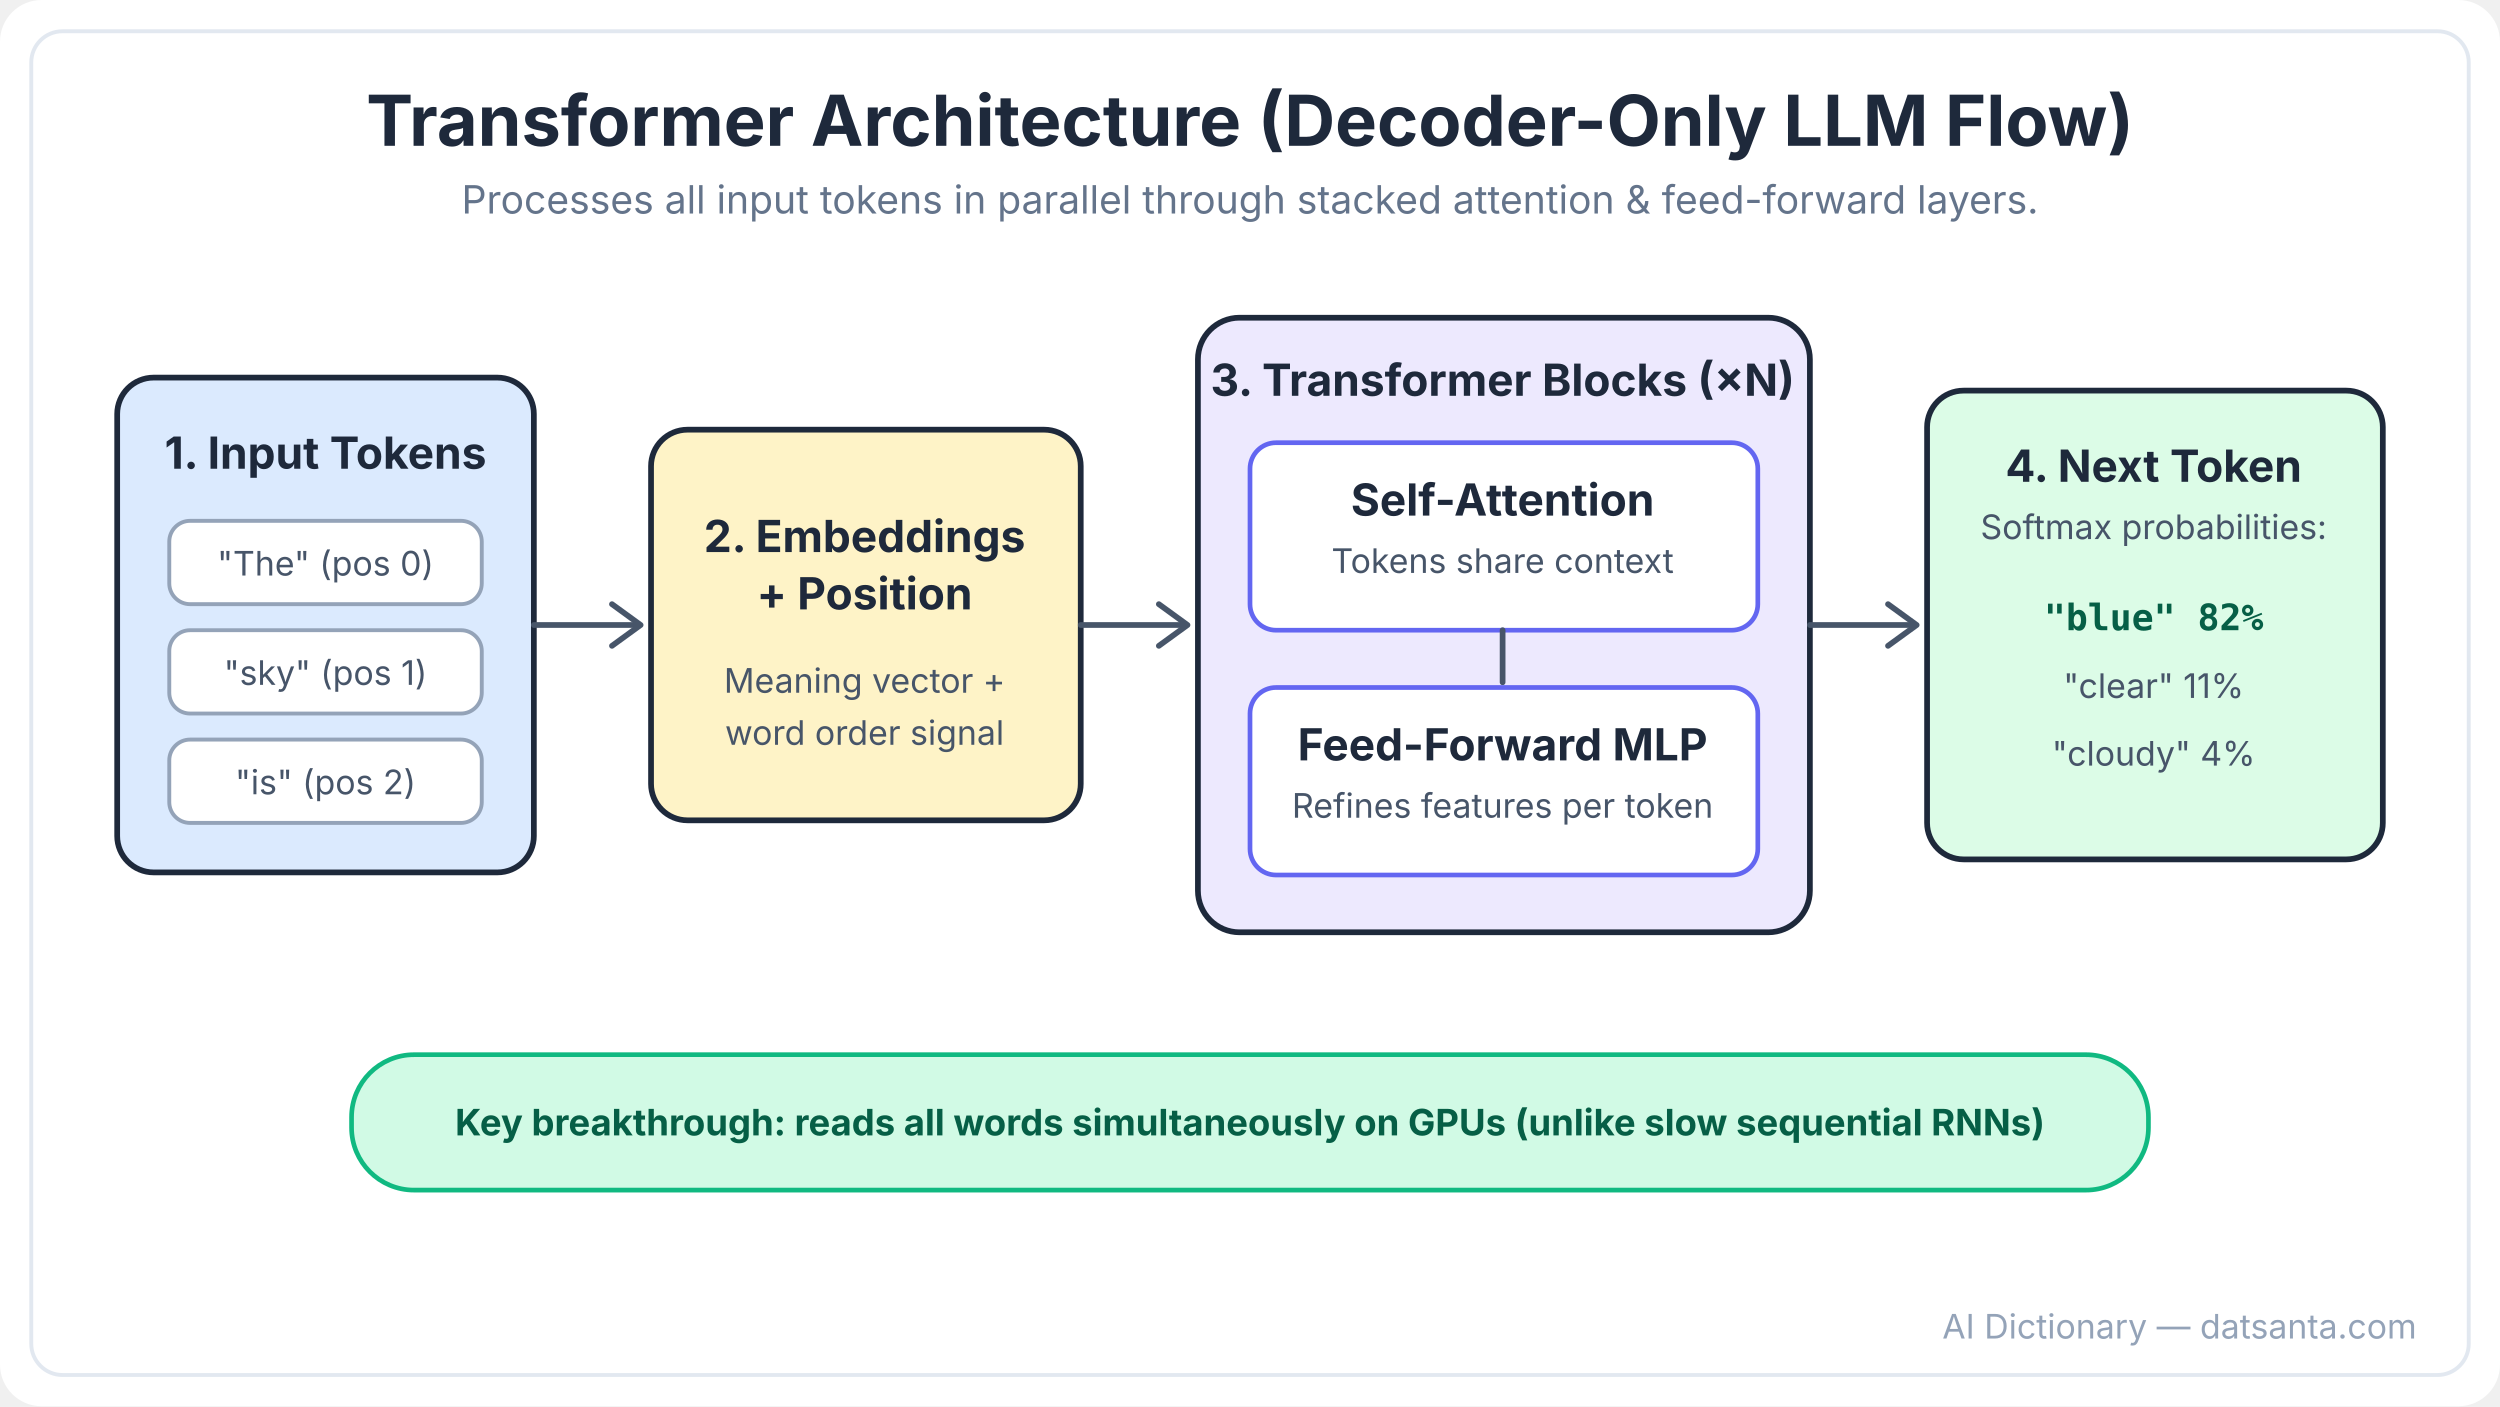
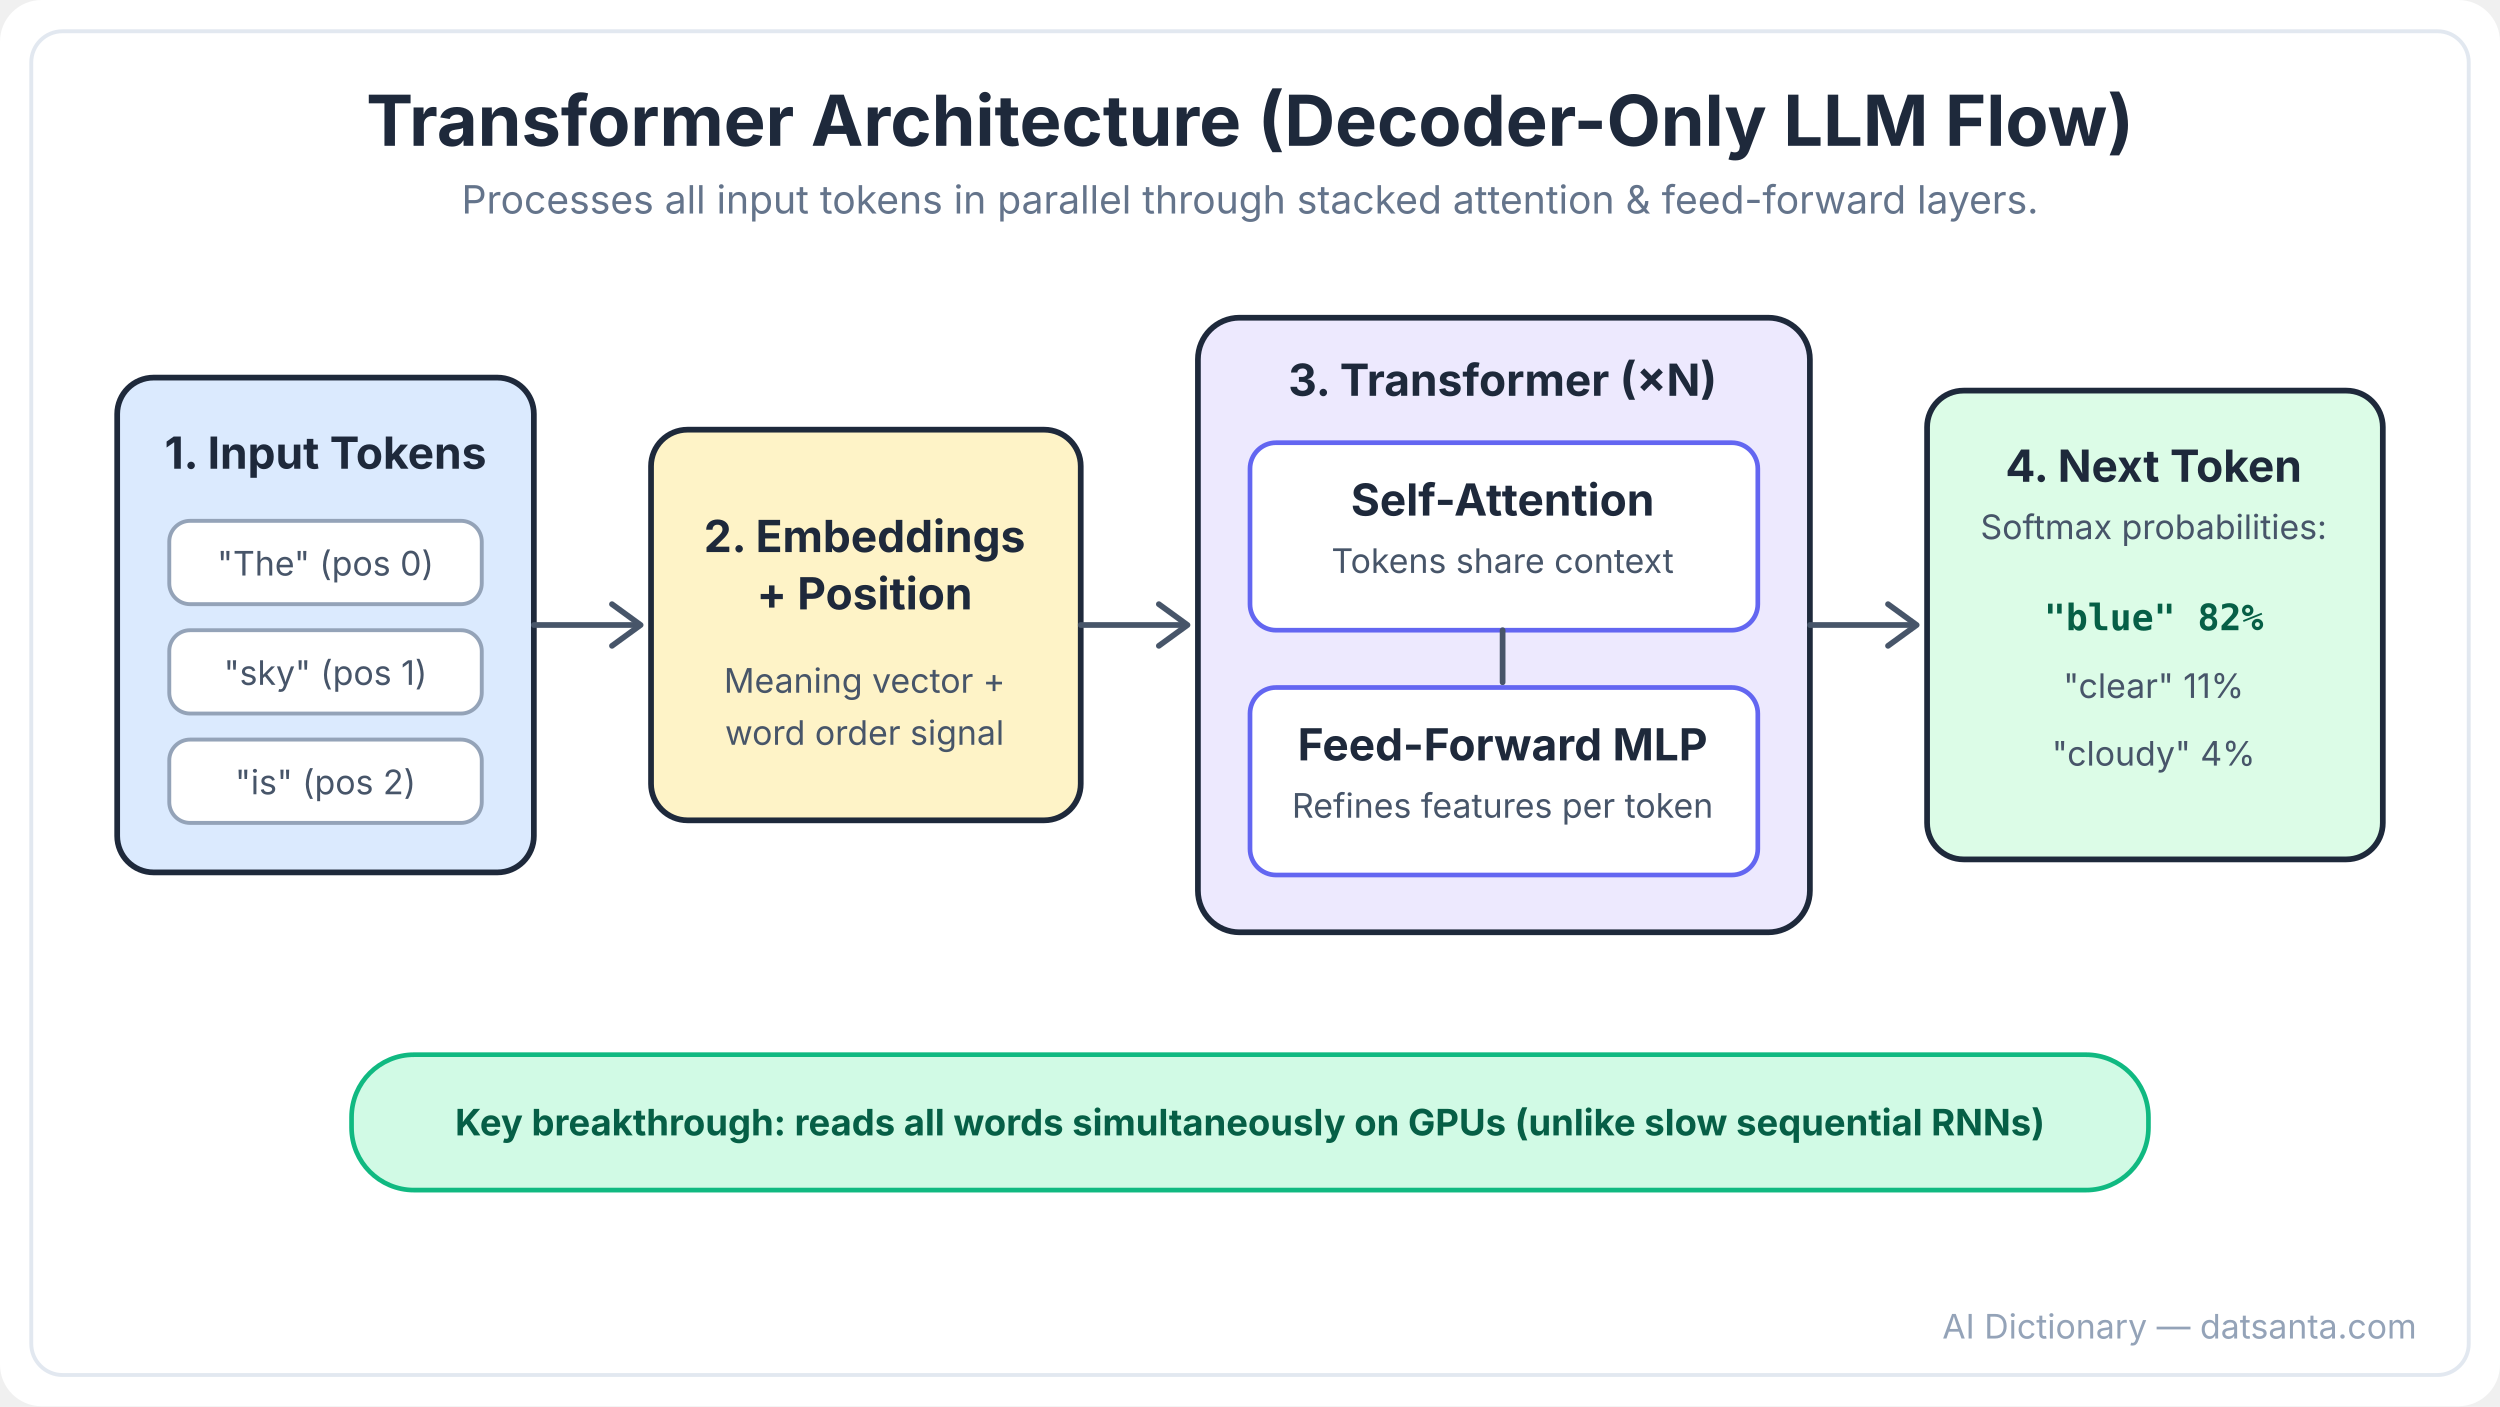
<svg xmlns="http://www.w3.org/2000/svg" viewBox="0 0 960 540" width="960" height="540" role="img" aria-label="Transformer architecture overview">
  <defs>
    <style>
      .bg { fill: #ffffff; }
      .title { font-family: "Virgil", "Segoe Print", system-ui, -apple-system, sans-serif; font-size: 27px; font-weight: 700; fill: #1e293b; }
      .subtitle { font-family: system-ui, -apple-system, sans-serif; font-size: 15px; fill: #64748b; }
      .box-title { font-family: system-ui, -apple-system, sans-serif; font-size: 17px; font-weight: 700; fill: #1e293b; }
      .box-sub { font-family: system-ui, -apple-system, sans-serif; font-size: 13px; fill: #475569; }
      .mono { font-family: ui-monospace, SFMono-Regular, Menlo, monospace; font-size: 14px; font-weight: 700; fill: #065f46; }
      .badge { font-family: system-ui, -apple-system, sans-serif; font-size: 14px; font-weight: 700; fill: #065f46; }
      .footer { font-family: system-ui, -apple-system, sans-serif; font-size: 13px; fill: #94a3b8; }
      .stroke-main { stroke: #1e293b; stroke-width: 2.2; stroke-linecap: round; stroke-linejoin: round; }
      .arrow { stroke: #475569; stroke-width: 2.2; fill: none; stroke-linecap: round; stroke-linejoin: round; }
    </style>
  </defs>
  <rect class="bg" x="0" y="0" width="960" height="540" rx="16" />
  <rect x="12" y="12" width="936" height="516" rx="12" fill="none" stroke="#e2e8f0" stroke-width="1.5" />
  <text class="title" x="480" y="56" text-anchor="middle">Transformer Architecture (Decoder-Only LLM Flow)</text>
  <text class="subtitle" x="480" y="82" text-anchor="middle">Processes all input tokens in parallel through stacked attention &amp; feed-forward layers.</text>
  <rect x="45" y="145" width="160" height="190" rx="14" fill="#dbeafe" class="stroke-main" />
  <text class="box-title" x="125" y="180" text-anchor="middle">1. Input Tokens</text>
  <rect x="65" y="200" width="120" height="32" rx="8" fill="#ffffff" stroke="#94a3b8" stroke-width="1.5" />
  <text class="box-sub" x="125" y="221" text-anchor="middle">"The" (pos 0)</text>
  <rect x="65" y="242" width="120" height="32" rx="8" fill="#ffffff" stroke="#94a3b8" stroke-width="1.5" />
  <text class="box-sub" x="125" y="263" text-anchor="middle">"sky" (pos 1)</text>
  <rect x="65" y="284" width="120" height="32" rx="8" fill="#ffffff" stroke="#94a3b8" stroke-width="1.5" />
  <text class="box-sub" x="125" y="305" text-anchor="middle">"is" (pos 2)</text>
  <line class="arrow" x1="205" y1="240" x2="245" y2="240" />
  <polyline class="arrow" points="235,232 246,240 235,248" />
  <rect x="250" y="165" width="165" height="150" rx="14" fill="#fef3c7" class="stroke-main" />
  <text class="box-title" x="332" y="212" text-anchor="middle">2. Embeddings</text>
  <text class="box-title" x="332" y="234" text-anchor="middle">+ Position</text>
  <text class="box-sub" x="332" y="266" text-anchor="middle">Meaning vector +</text>
  <text class="box-sub" x="332" y="286" text-anchor="middle">word order signal</text>
  <line class="arrow" x1="415" y1="240" x2="455" y2="240" />
  <polyline class="arrow" points="445,232 456,240 445,248" />
  <rect x="460" y="122" width="235" height="236" rx="16" fill="#ede9fe" class="stroke-main" />
-   <text class="box-title" x="577" y="152" text-anchor="middle">3. Transformer Blocks (×N)</text>
+   <text class="box-title" x="577" y="152" text-anchor="middle">3. Transformer (×N)</text>
  <rect x="480" y="170" width="195" height="72" rx="10" fill="#ffffff" stroke="#6366f1" stroke-width="1.8" />
  <text class="box-title" x="577" y="198" text-anchor="middle">Self-Attention</text>
  <text class="box-sub" x="577" y="220" text-anchor="middle">Tokens share context</text>
  <line class="arrow" x1="577" y1="242" x2="577" y2="262" />
  <rect x="480" y="264" width="195" height="72" rx="10" fill="#ffffff" stroke="#6366f1" stroke-width="1.8" />
  <text class="box-title" x="577" y="292" text-anchor="middle">Feed-Forward MLP</text>
  <text class="box-sub" x="577" y="314" text-anchor="middle">Refines features per token</text>
  <line class="arrow" x1="695" y1="240" x2="735" y2="240" />
  <polyline class="arrow" points="725,232 736,240 725,248" />
  <rect x="740" y="150" width="175" height="180" rx="14" fill="#dcfce7" class="stroke-main" />
  <text class="box-title" x="827" y="185" text-anchor="middle">4. Next Token</text>
  <text class="box-sub" x="827" y="207" text-anchor="middle">Softmax probabilities:</text>
  <text class="mono" x="827" y="242" text-anchor="middle">"blue"    82%</text>
  <text class="box-sub" x="827" y="268" text-anchor="middle">"clear"   11%</text>
  <text class="box-sub" x="827" y="294" text-anchor="middle">"cloudy"   4%</text>
  <rect x="135" y="405" width="690" height="52" rx="24" fill="#d1fae5" stroke="#10b981" stroke-width="1.8" />
  <text class="badge" x="480" y="436" text-anchor="middle">Key breakthrough: reads all words simultaneously on GPUs (unlike slow sequential RNNs)</text>
  <text class="footer" x="928" y="514" text-anchor="end">AI Dictionary — datsanta.com</text>
</svg>
